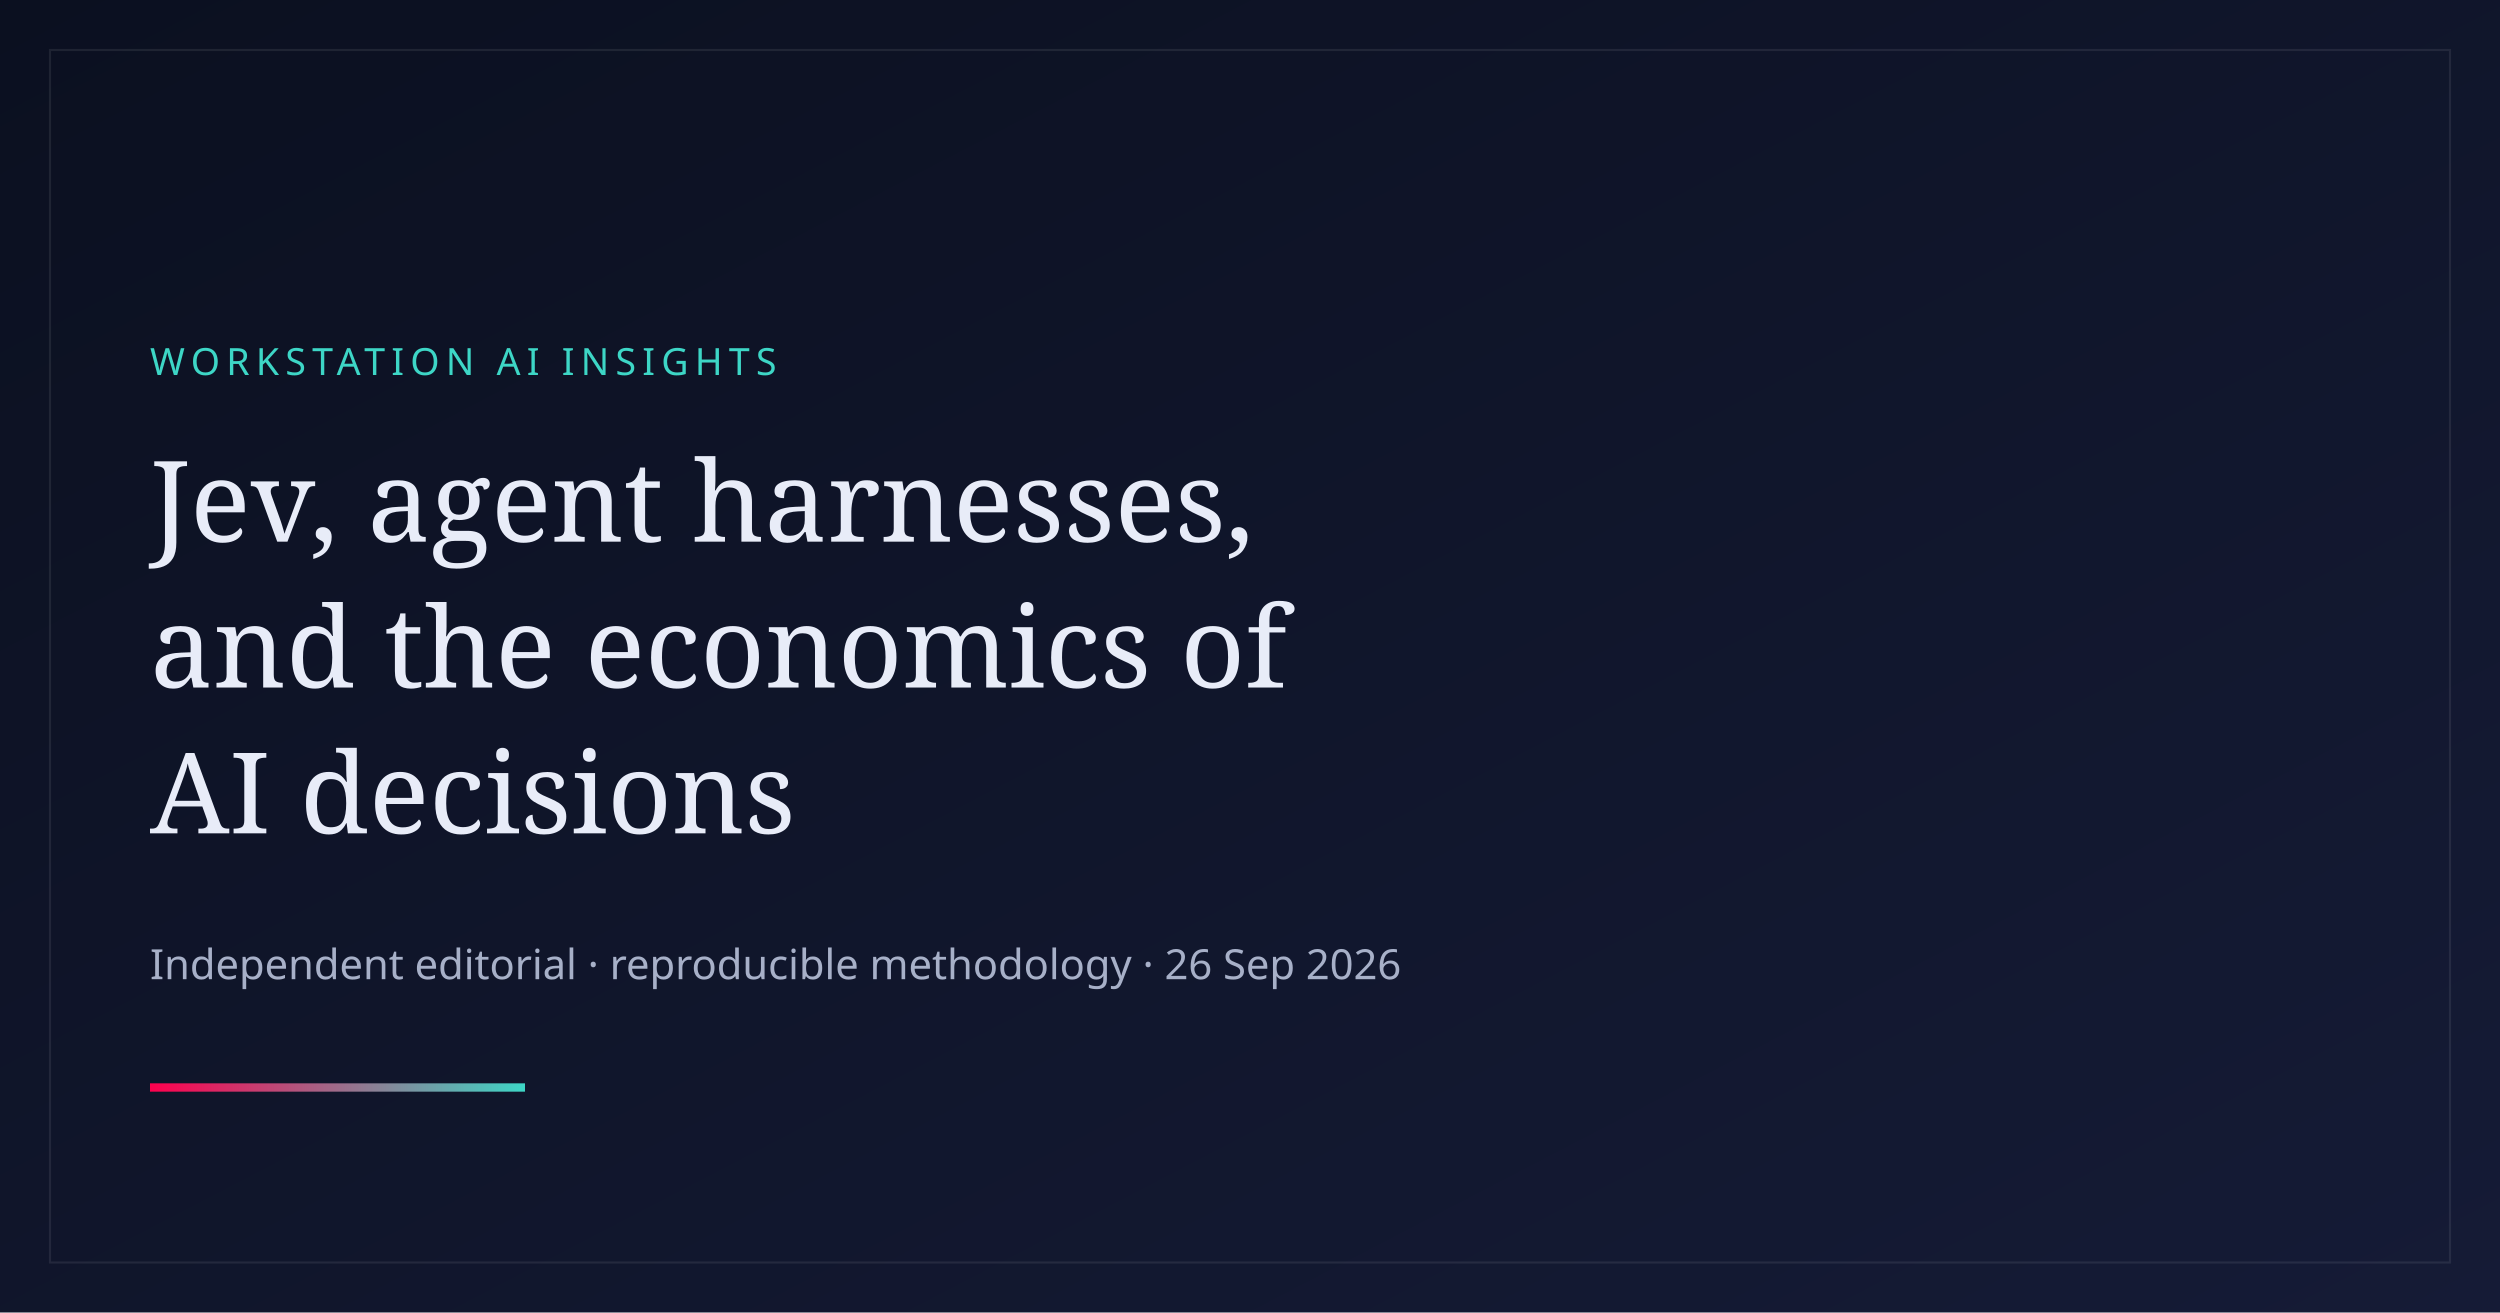
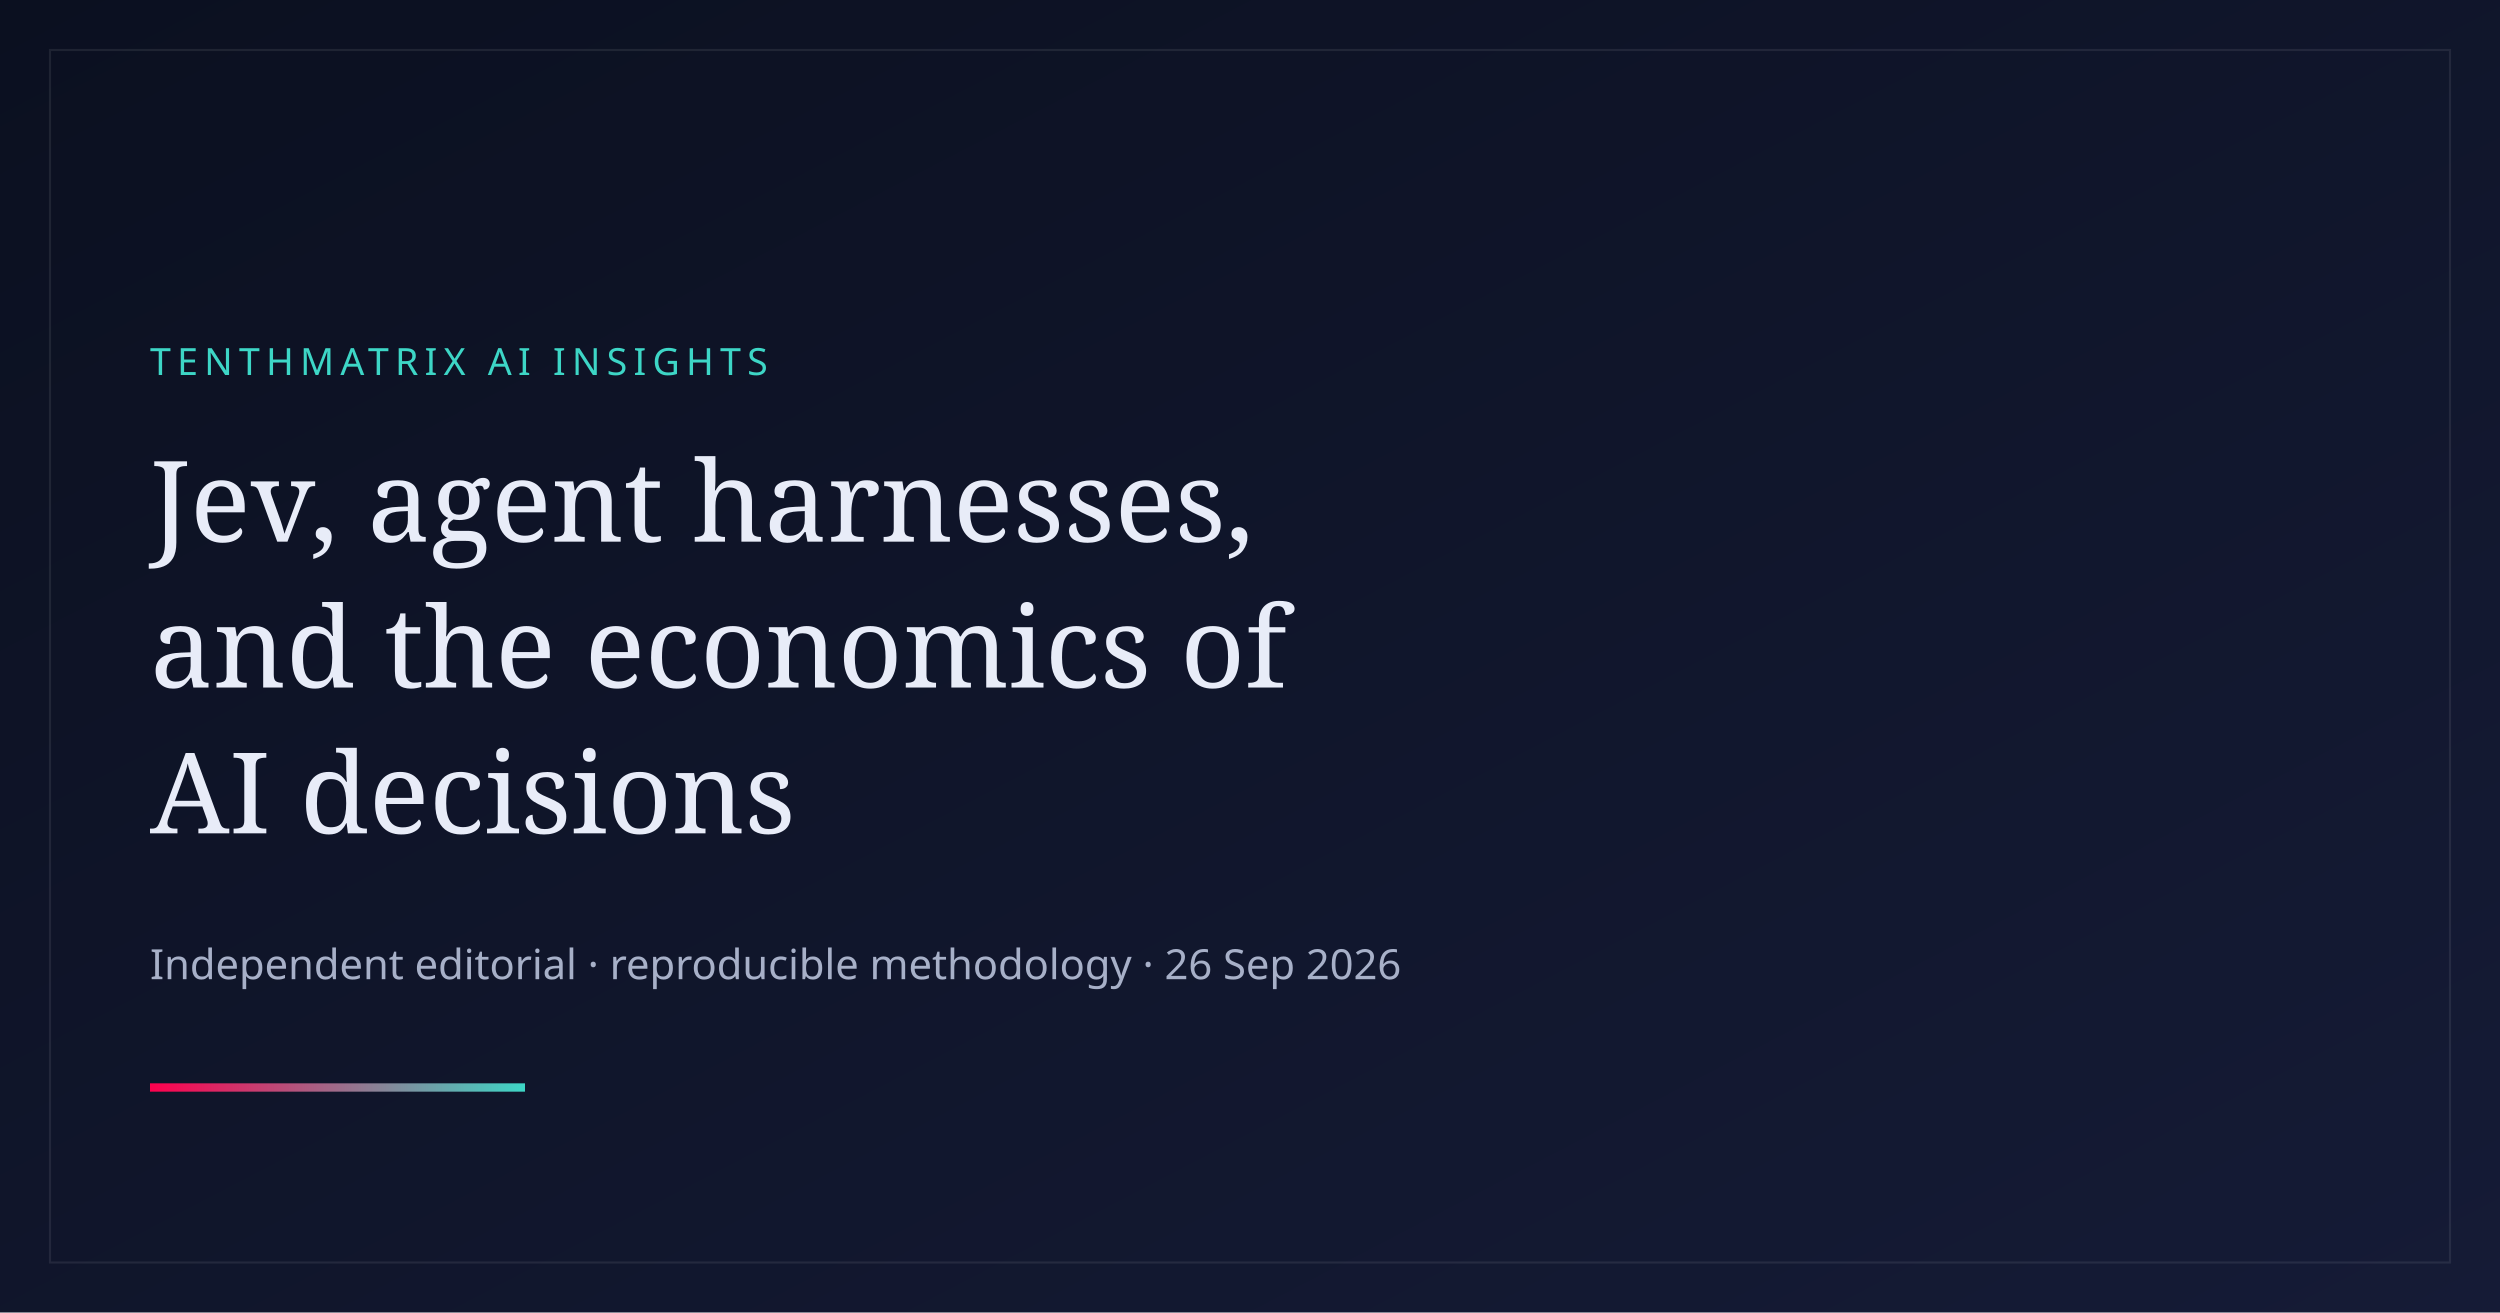
<svg xmlns="http://www.w3.org/2000/svg" width="1200" height="630" viewBox="0 0 1200 630" role="img" aria-label="insights-cover.svg">
  <defs>
    <linearGradient id="bg" x1="0" y1="0" x2="1" y2="1">
      <stop offset="0%" stop-color="#0B1020" />
      <stop offset="100%" stop-color="#151B36" />
    </linearGradient>
    <linearGradient id="accent" x1="0" y1="0" x2="1" y2="0">
      <stop offset="0%" stop-color="#FF004E" />
      <stop offset="100%" stop-color="#3DD6C6" />
    </linearGradient>
  </defs>
  <rect width="1200" height="630" fill="url(#bg)" />
  <rect x="24" y="24" width="1152" height="582" fill="none" stroke="rgba(255,255,255,0.08)" stroke-width="1" />
-   <text x="72" y="180" fill="#3DD6C6" font-family="IBM Plex Sans,sans-serif" font-size="18" letter-spacing="3">WORKSTATION AI INSIGHTS</text>
+   <text x="72" y="180" fill="#3DD6C6" font-family="IBM Plex Sans,sans-serif" font-size="18" letter-spacing="3">TENTHMATRIX AI INSIGHTS</text>
  <text x="72" y="260" fill="#E8ECF8" font-family="Georgia,serif" font-size="54">Jev, agent harnesses,</text>
  <text x="72" y="330" fill="#E8ECF8" font-family="Georgia,serif" font-size="54">and the economics of</text>
  <text x="72" y="400" fill="#E8ECF8" font-family="Georgia,serif" font-size="54">AI decisions</text>
  <text x="72" y="470" fill="#A7B0C8" font-family="IBM Plex Sans,sans-serif" font-size="20">Independent editorial · reproducible methodology · 26 Sep 2026</text>
  <rect x="72" y="520" width="180" height="4" fill="url(#accent)" />
</svg>
